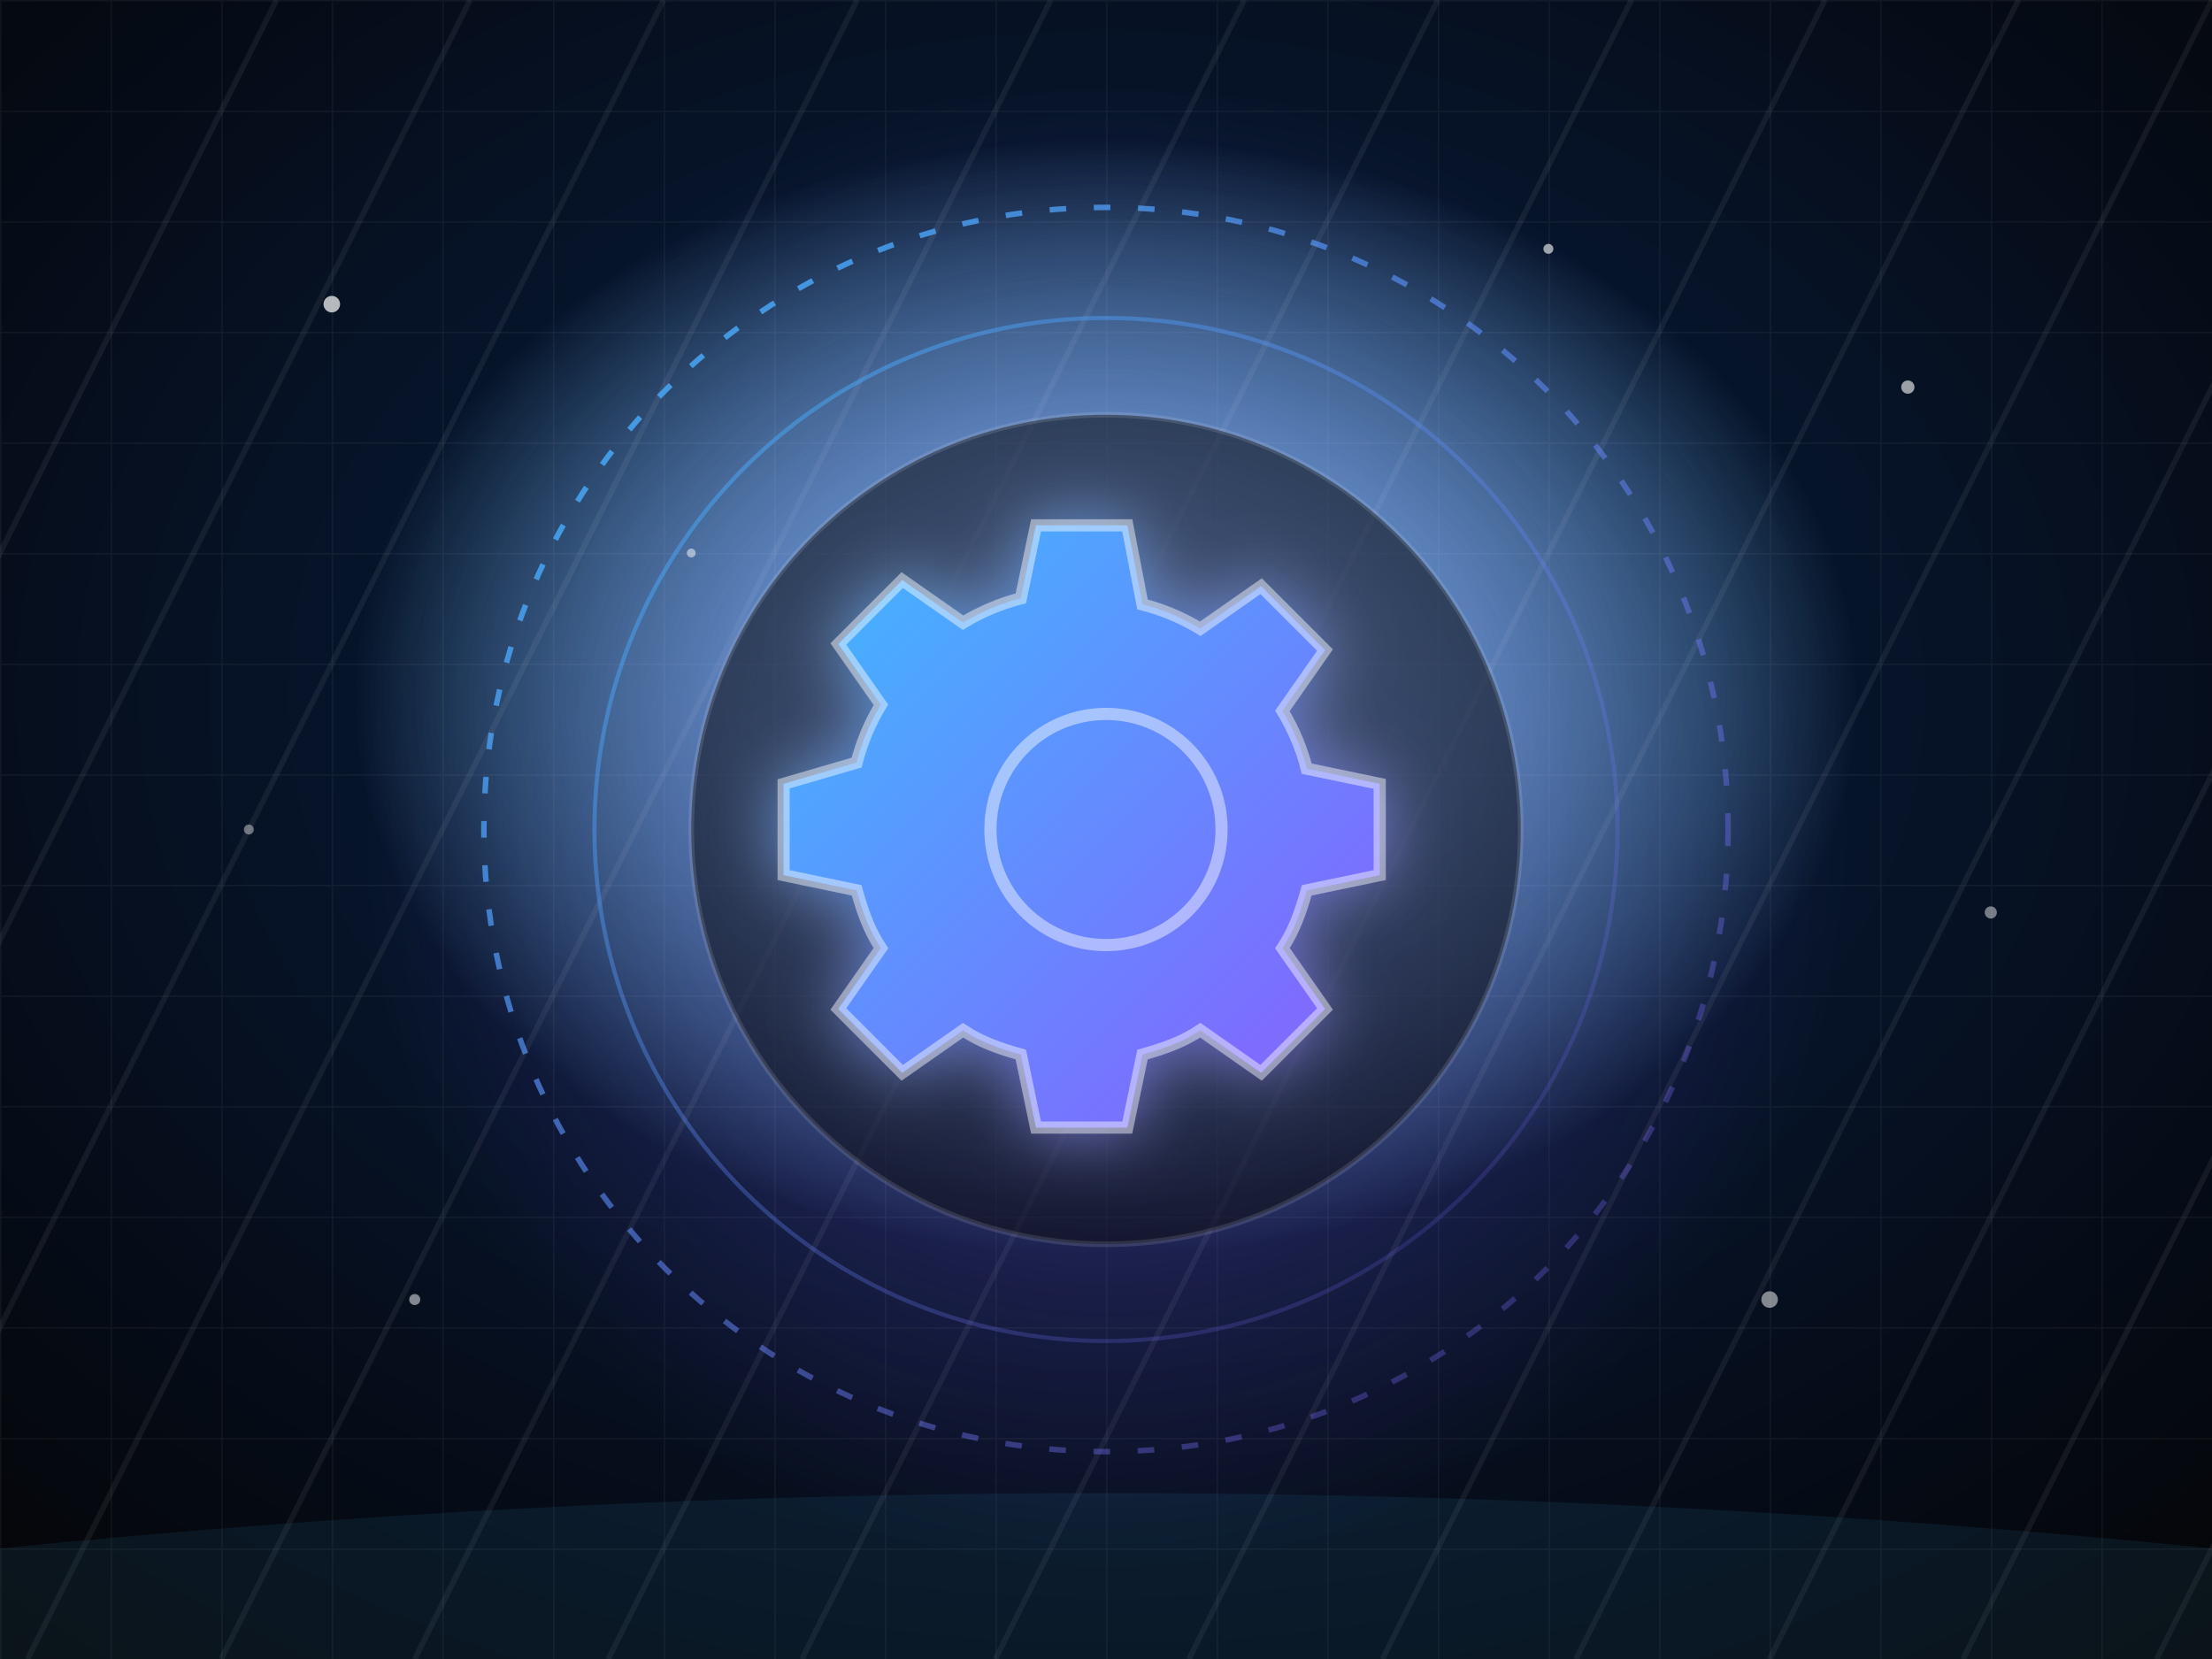
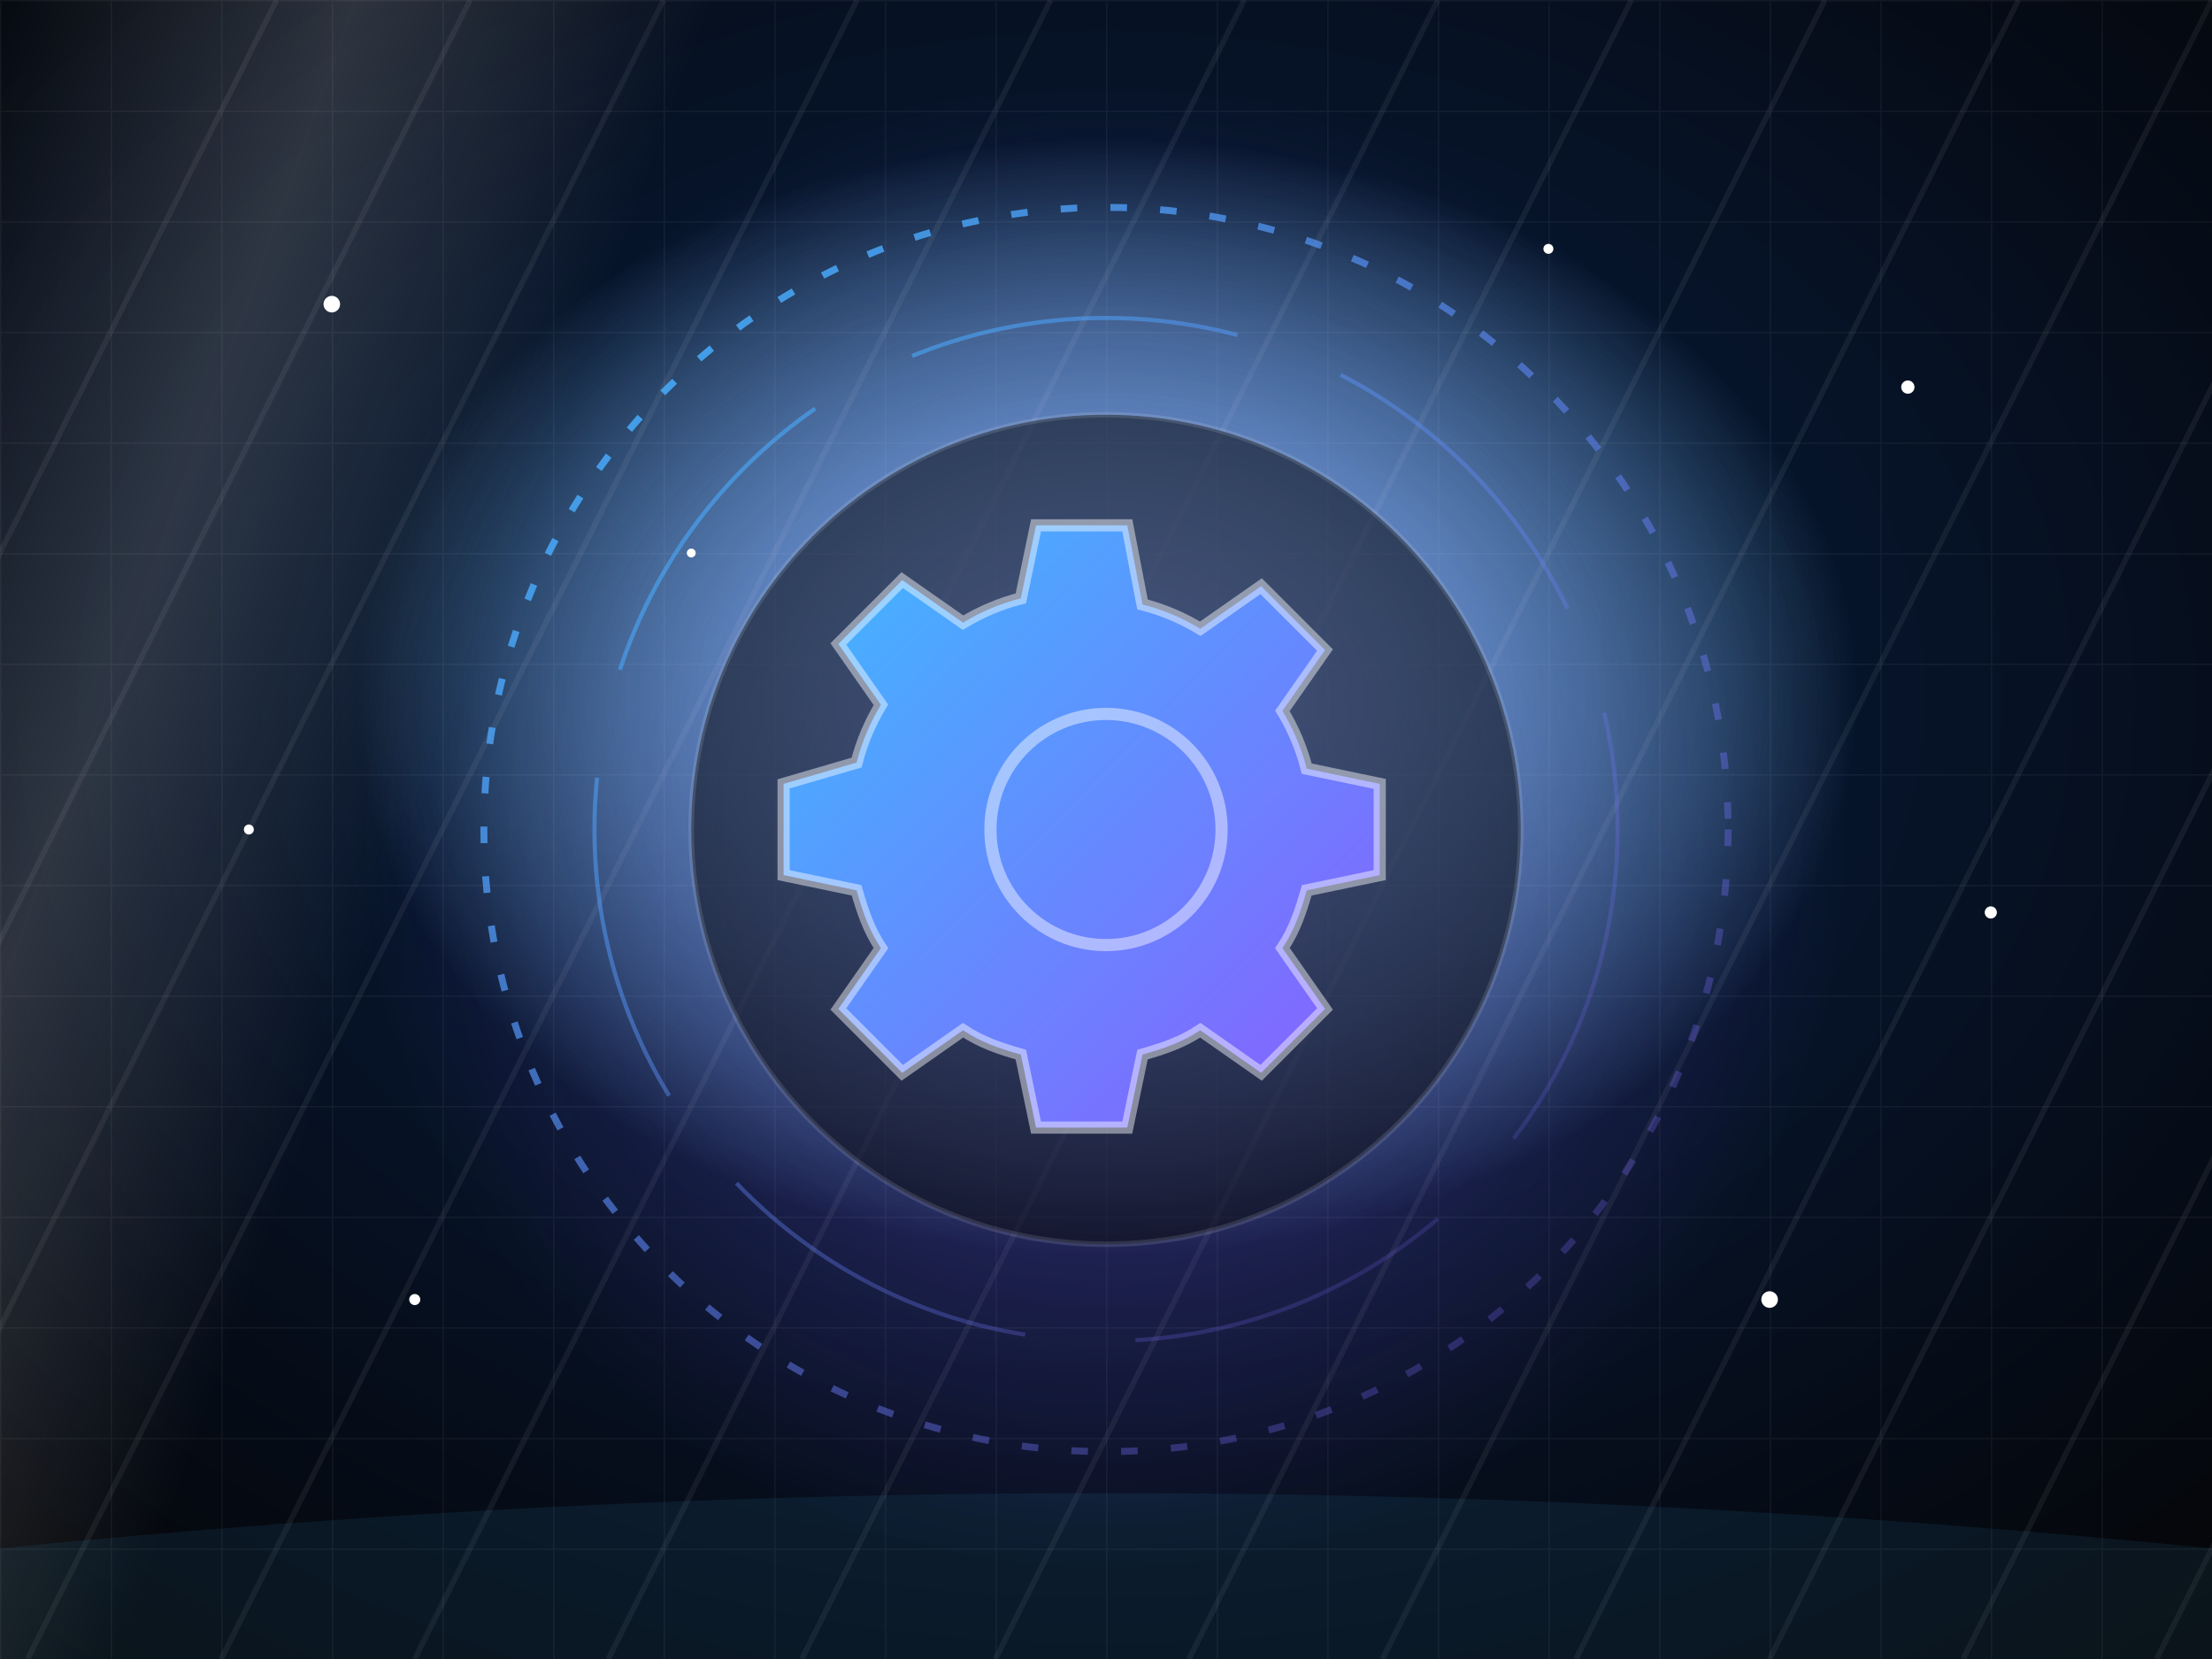
<svg xmlns="http://www.w3.org/2000/svg" viewBox="0 0 800 600" width="800" height="600">
+   <style>
+   .spin{transform-box:fill-box;transform-origin:center;animation:spin 14s linear infinite}
+   .spin-r{transform-box:fill-box;transform-origin:center;animation:spin 22s linear infinite reverse}
+   .spin-slow{transform-box:fill-box;transform-origin:center;animation:spin 8s linear infinite}
+   .pulse{transform-box:fill-box;transform-origin:center;animation:pulse 3s ease-in-out infinite}
+   .float{animation:float 3.4s ease-in-out infinite}
+   .tw{animation:tw 2.2s ease-in-out infinite}.d2{animation-delay:1.1s}.d3{animation-delay:.6s}.d4{animation-delay:1.6s}
+   .blink{animation:blink 1.1s steps(2,start) infinite}
+   .sweep{animation:sweep 5s ease-in-out infinite}
+   .scan{animation:scan 4s linear infinite}
+   .glitch1{animation:g1 2.6s steps(1) infinite}.glitch2{animation:g2 2.6s steps(1) infinite}
+   .rise{animation:rise 6s linear infinite}
+   .flow{stroke-dasharray:14 22;animation:flow 1.6s linear infinite}
+   .bar{transform-box:fill-box;transform-origin:left center;animation:bar 2.8s ease-in-out infinite}
+   @keyframes spin{to{transform:rotate(360deg)}}
+   @keyframes pulse{50%{transform:scale(1.12);opacity:.55}}
+   @keyframes float{50%{transform:translateY(-14px)}}
+   @keyframes tw{0%,100%{opacity:.25}50%{opacity:1}}
+   @keyframes blink{to{visibility:hidden}}
+   @keyframes sweep{0%{transform:translateX(-900px)}55%,100%{transform:translateX(1500px)}}
+   @keyframes scan{from{transform:translateY(-120px)}to{transform:translateY(900px)}}
+   @keyframes g1{0%,86%,100%{transform:none;opacity:0}88%{transform:translate(-8px,2px);opacity:.85}92%{transform:translate(6px,-3px);opacity:.85}}
+   @keyframes g2{0%,86%,100%{transform:none;opacity:0}89%{transform:translate(7px,1px);opacity:.8}93%{transform:translate(-5px,-2px);opacity:.8}}
+   @keyframes rise{from{transform:translateY(0);opacity:0}15%{opacity:.9}to{transform:translateY(-420px);opacity:0}}
+   @keyframes flow{to{stroke-dashoffset:-72}}
+   @keyframes bar{0%{transform:scaleX(.05)}60%,100%{transform:scaleX(1)}}
+   @media (prefers-reduced-motion:reduce){*{animation:none!important}}
+ </style>
  <defs>
    <radialGradient id="bg" cx="50%" cy="42%" r="75%">
      <stop offset="0" stop-color="#3dbbff" stop-opacity=".55" />
      <stop offset=".45" stop-color="#06142a" />
      <stop offset="1" stop-color="#050507" />
    </radialGradient>
    <radialGradient id="glow" cx="50%" cy="50%" r="50%">
-       <stop offset="0" stop-color="#8a5cff" stop-opacity=".7" />
+       <stop offset="0" stop-color="#8a5cff" stop-opacity=".75" />
      <stop offset="1" stop-color="#8a5cff" stop-opacity="0" />
    </radialGradient>
    <linearGradient id="ig" x1="0" y1="0" x2="1" y2="1">
      <stop offset="0" stop-color="#3dbbff" />
      <stop offset="1" stop-color="#8a5cff" />
    </linearGradient>
    <linearGradient id="ring" x1="0" y1="0" x2="1" y2="1">
-       <stop offset="0" stop-color="#3dbbff" stop-opacity=".9" />
-       <stop offset="1" stop-color="#8a5cff" stop-opacity=".2" />
+       <stop offset="0" stop-color="#3dbbff" stop-opacity=".95" />
+       <stop offset="1" stop-color="#8a5cff" stop-opacity=".15" />
+     </linearGradient>
+     <linearGradient id="shine" x1="0" y1="0" x2="1" y2="0">
+       <stop offset="0" stop-color="#fff" stop-opacity="0" />
+       <stop offset=".5" stop-color="#fff" stop-opacity=".16" />
+       <stop offset="1" stop-color="#fff" stop-opacity="0" />
+     </linearGradient>
+     <linearGradient id="scanl" x1="0" y1="0" x2="0" y2="1">
+       <stop offset="0" stop-color="#8a5cff" stop-opacity="0" />
+       <stop offset=".85" stop-color="#8a5cff" stop-opacity=".18" />
+       <stop offset="1" stop-color="#fff" stop-opacity=".35" />
    </linearGradient>
    <pattern id="grid" width="40" height="40" patternUnits="userSpaceOnUse">
      <path d="M40 0H0V40" fill="none" stroke="#fff" stroke-opacity=".05" stroke-width="1" />
    </pattern>
-     <filter id="soft" x="-50%" y="-50%" width="200%" height="200%">
-       <feGaussianBlur stdDeviation="1.1" />
-     </filter>
  </defs>
  <rect width="800" height="600" fill="url(#bg)" />
  <rect width="800" height="600" fill="url(#grid)" />
  <g stroke="#fff" stroke-opacity=".06" stroke-width="2">
    <path d="M-200 600 L100 0" />
    <path d="M-130 600 L170 0" />
    <path d="M-60 600 L240 0" />
    <path d="M10 600 L310 0" />
    <path d="M80 600 L380 0" />
    <path d="M150 600 L450 0" />
    <path d="M220 600 L520 0" />
    <path d="M290 600 L590 0" />
    <path d="M360 600 L660 0" />
    <path d="M430 600 L730 0" />
    <path d="M500 600 L800 0" />
    <path d="M570 600 L870 0" />
    <path d="M640 600 L940 0" />
    <path d="M710 600 L1010 0" />
    <path d="M780 600 L1080 0" />
    <path d="M850 600 L1150 0" />
  </g>
-   <circle cx="400" cy="300" r="270" fill="url(#glow)" opacity=".55" />
-   <circle cx="400" cy="300" r="225" fill="none" stroke="url(#ring)" stroke-width="2" stroke-dasharray="6 10" />
-   <circle cx="400" cy="300" r="185" fill="none" stroke="url(#ring)" stroke-width="1.5" opacity=".6" />
+   <circle class="pulse" cx="400" cy="300" r="270" fill="url(#glow)" opacity=".55" />
+   <circle class="spin" cx="400" cy="300" r="225" fill="none" stroke="url(#ring)" stroke-width="2.5" stroke-dasharray="6 12" />
+   <circle class="spin-r" cx="400" cy="300" r="185" fill="none" stroke="url(#ring)" stroke-width="1.5" stroke-dasharray="120 40" opacity=".7" />
  <circle cx="400" cy="300" r="150" fill="#0b0b12" fill-opacity=".55" stroke="#fff" stroke-opacity=".12" stroke-width="2" />
-   <g transform="translate(400 300) scale(11) translate(-12 -12)" filter="url(#soft)" opacity=".75">
-     <path d="M12 8.2a3.8 3.8 0 1 0 0 7.6 3.8 3.8 0 0 0 0-7.6zm9 5.3v-3l-2.4-.5a7 7 0 0 0-.8-1.9l1.4-2-2.1-2.1-2 1.4a7 7 0 0 0-1.9-.8L12.7 2h-3l-.5 2.4a7 7 0 0 0-1.9.8l-2-1.4-2.1 2.1 1.4 2a7 7 0 0 0-.8 1.9L1.4 10.5v3l2.4.5c.2.7.4 1.3.8 1.9l-1.4 2 2.1 2.1 2-1.4c.6.4 1.2.6 1.9.8l.5 2.4h3l.5-2.4c.7-.2 1.3-.4 1.9-.8l2 1.4 2.1-2.1-1.4-2c.4-.6.6-1.2.8-1.9z" fill="url(#ig)" stroke="#fff" stroke-opacity=".45" stroke-width=".4" />
+   <g class="float">
+     <g transform="translate(400 300) scale(11) translate(-12 -12)">
+       <g class="spin-slow">
+         <path d="M12 8.2a3.8 3.8 0 1 0 0 7.6 3.8 3.8 0 0 0 0-7.6zm9 5.3v-3l-2.4-.5a7 7 0 0 0-.8-1.9l1.4-2-2.1-2.1-2 1.4a7 7 0 0 0-1.9-.8L12.7 2h-3l-.5 2.4a7 7 0 0 0-1.9.8l-2-1.4-2.1 2.1 1.4 2a7 7 0 0 0-.8 1.9L1.4 10.5v3l2.4.5c.2.7.4 1.3.8 1.9l-1.4 2 2.1 2.1 2-1.4c.6.4 1.2.6 1.9.8l.5 2.4h3l.5-2.4c.7-.2 1.3-.4 1.9-.8l2 1.4 2.1-2.1-1.4-2c.4-.6.6-1.2.8-1.9z" fill="url(#ig)" stroke="#fff" stroke-opacity=".45" stroke-width=".4" />
+       </g>
+     </g>
  </g>
-   <g transform="translate(400 300) scale(11) translate(-12 -12)">
-     <path d="M12 8.2a3.8 3.8 0 1 0 0 7.6 3.8 3.8 0 0 0 0-7.6zm9 5.3v-3l-2.4-.5a7 7 0 0 0-.8-1.9l1.4-2-2.1-2.1-2 1.4a7 7 0 0 0-1.9-.8L12.7 2h-3l-.5 2.4a7 7 0 0 0-1.9.8l-2-1.4-2.1 2.1 1.4 2a7 7 0 0 0-.8 1.9L1.4 10.5v3l2.4.5c.2.7.4 1.3.8 1.9l-1.4 2 2.1 2.1 2-1.4c.6.4 1.2.6 1.9.8l.5 2.4h3l.5-2.4c.7-.2 1.3-.4 1.9-.8l2 1.4 2.1-2.1-1.4-2c.4-.6.6-1.2.8-1.9z" fill="url(#ig)" stroke="#fff" stroke-opacity=".45" stroke-width=".4" />
+   <circle class="tw " cx="120" cy="110" r="3" fill="#fff" />
+   <circle class="tw d2" cx="690" cy="140" r="2.4" fill="#fff" />
+   <circle class="tw d3" cx="640" cy="470" r="3" fill="#fff" />
+   <circle class="tw d4" cx="150" cy="470" r="2" fill="#fff" />
+   <circle class="tw " cx="560" cy="90" r="1.8" fill="#fff" />
+   <circle class="tw d2" cx="250" cy="200" r="1.6" fill="#fff" />
+   <circle class="tw d3" cx="720" cy="330" r="2.2" fill="#fff" />
+   <circle class="tw d4" cx="90" cy="300" r="1.8" fill="#fff" />
+   <g transform="skewX(-20)">
+     <rect class="sweep" x="0" y="-100" width="260" height="800" fill="url(#shine)" />
  </g>
-   <circle cx="120" cy="110" r="3" fill="#fff" opacity="0.7" />
-   <circle cx="690" cy="140" r="2.4" fill="#fff" opacity="0.6" />
-   <circle cx="640" cy="470" r="3" fill="#fff" opacity="0.5" />
-   <circle cx="150" cy="470" r="2" fill="#fff" opacity="0.5" />
-   <circle cx="560" cy="90" r="1.8" fill="#fff" opacity="0.6" />
-   <circle cx="250" cy="200" r="1.6" fill="#fff" opacity="0.5" />
-   <circle cx="720" cy="330" r="2.2" fill="#fff" opacity="0.45" />
-   <circle cx="90" cy="300" r="1.8" fill="#fff" opacity="0.4" />
  <path d="M0 560 Q400 520 800 560 V600 H0Z" fill="#3dbbff" opacity=".08" />
</svg>
